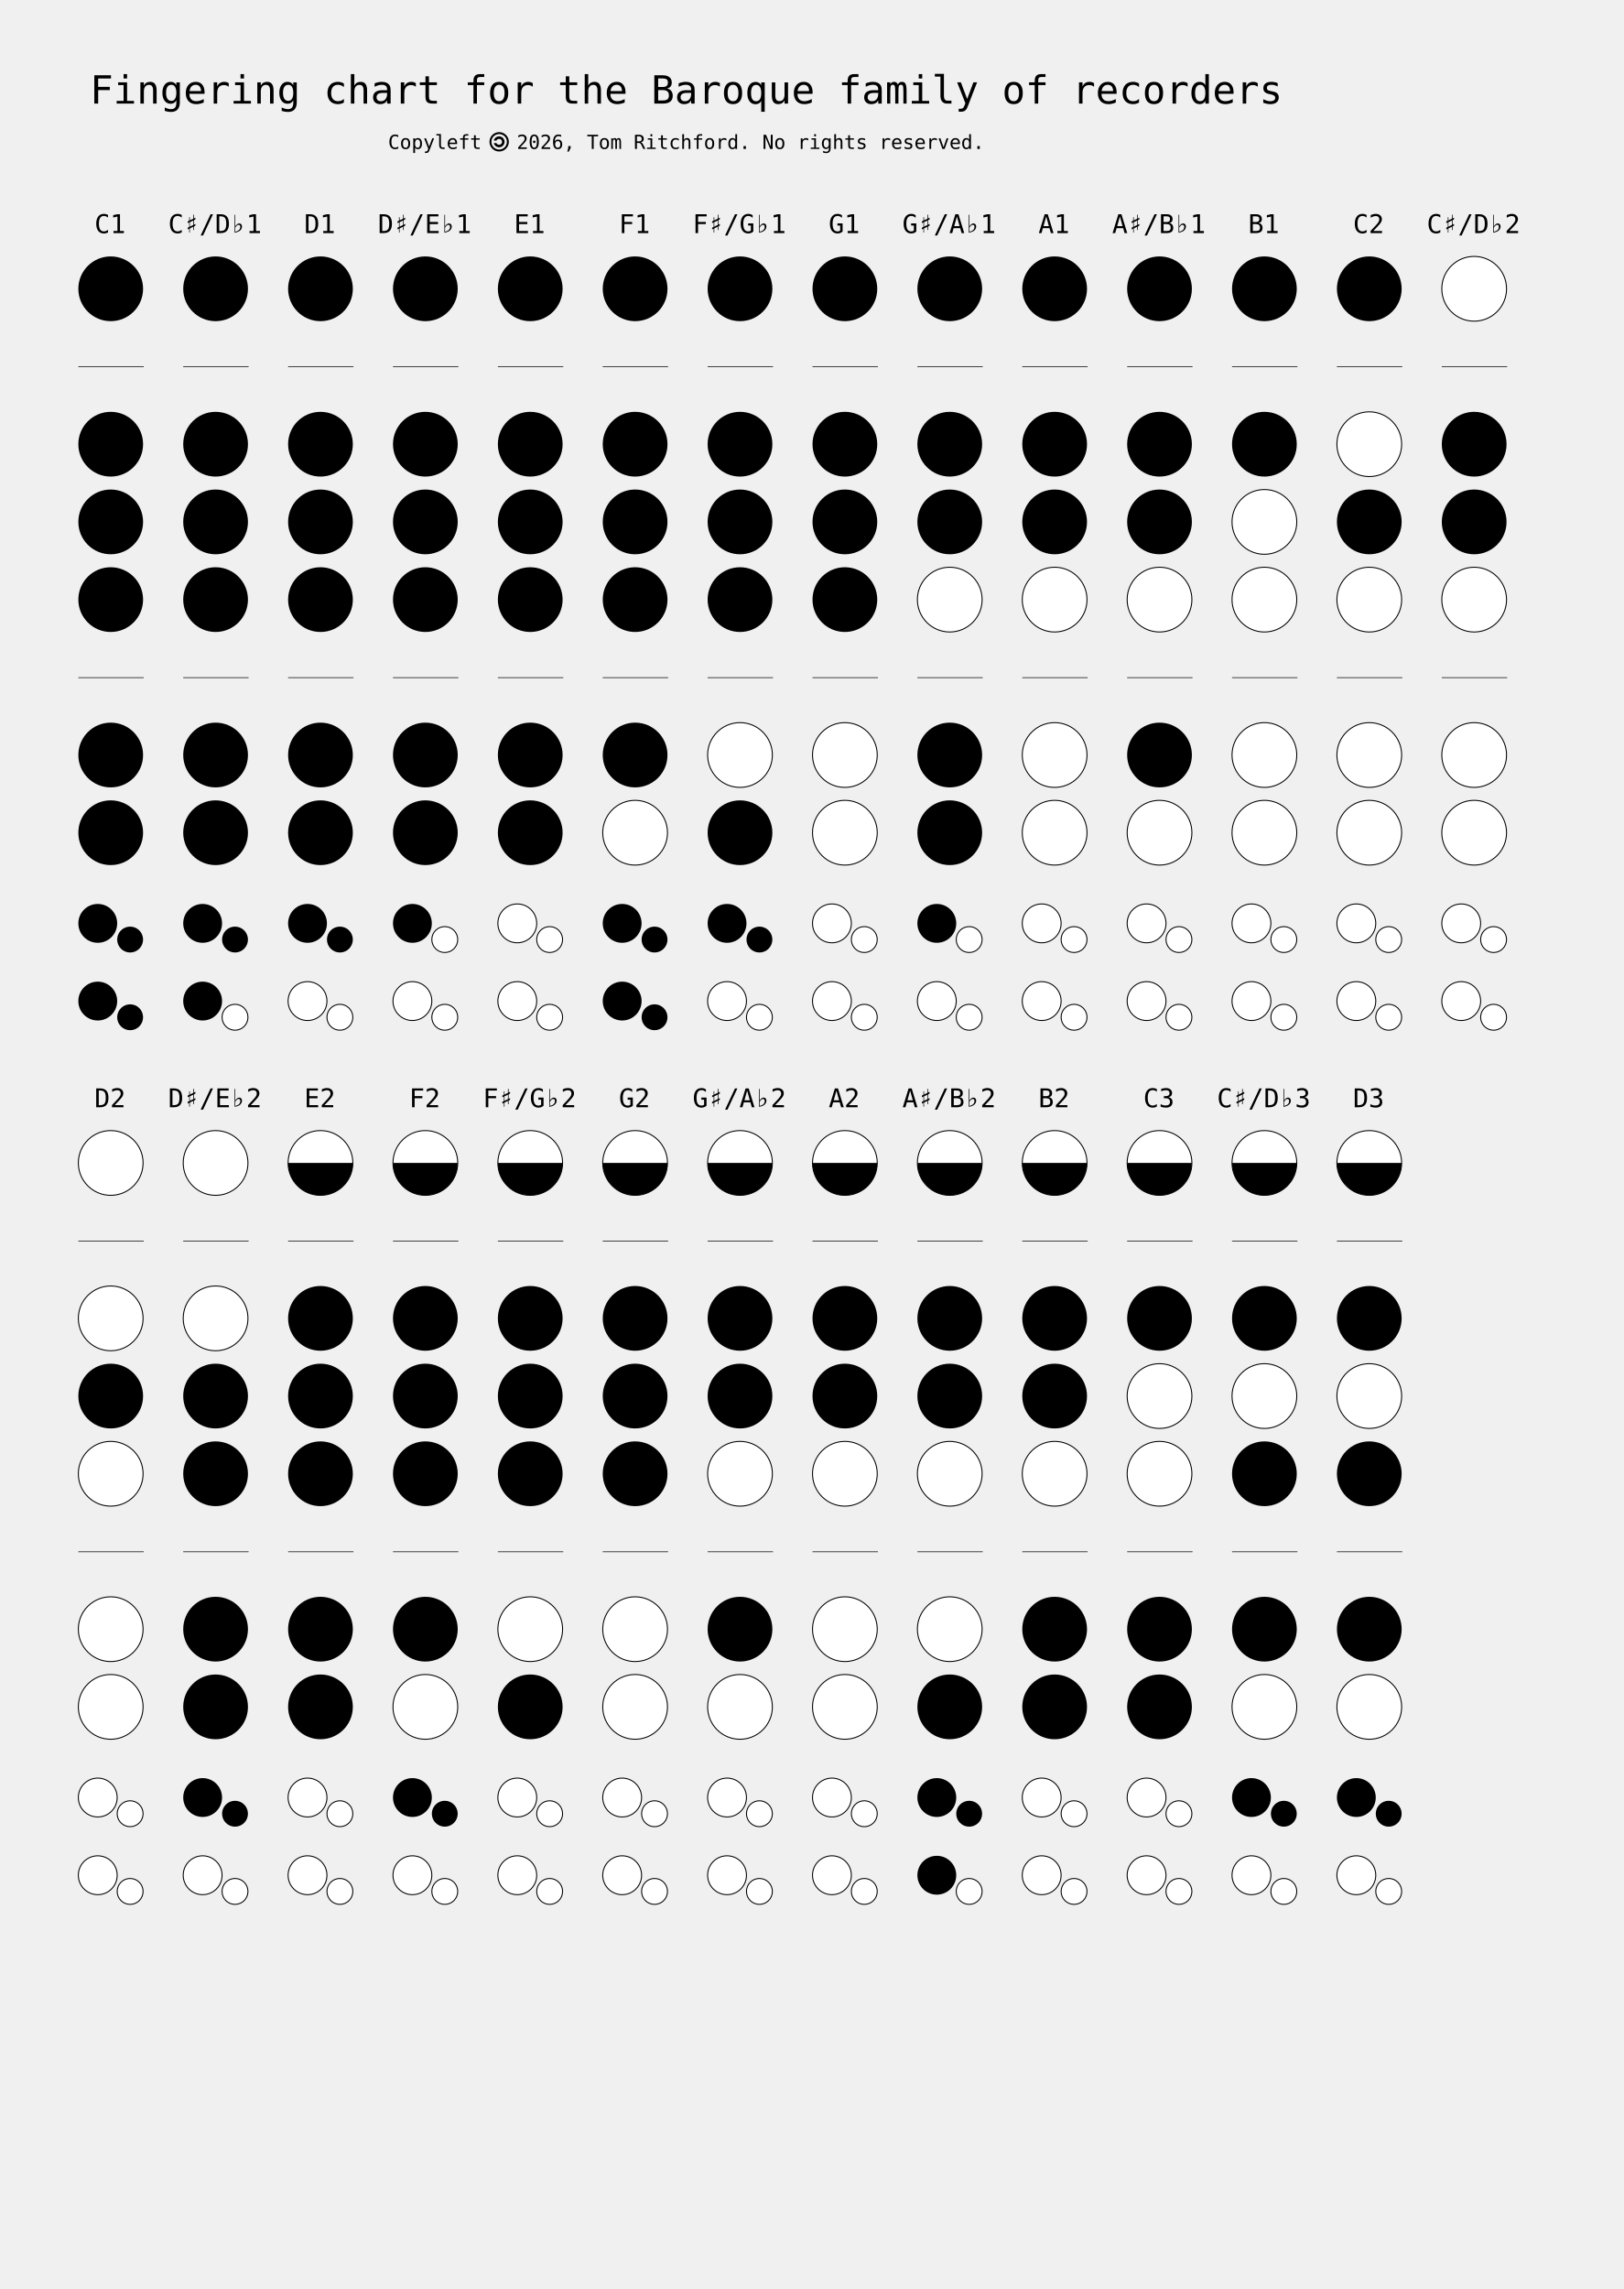
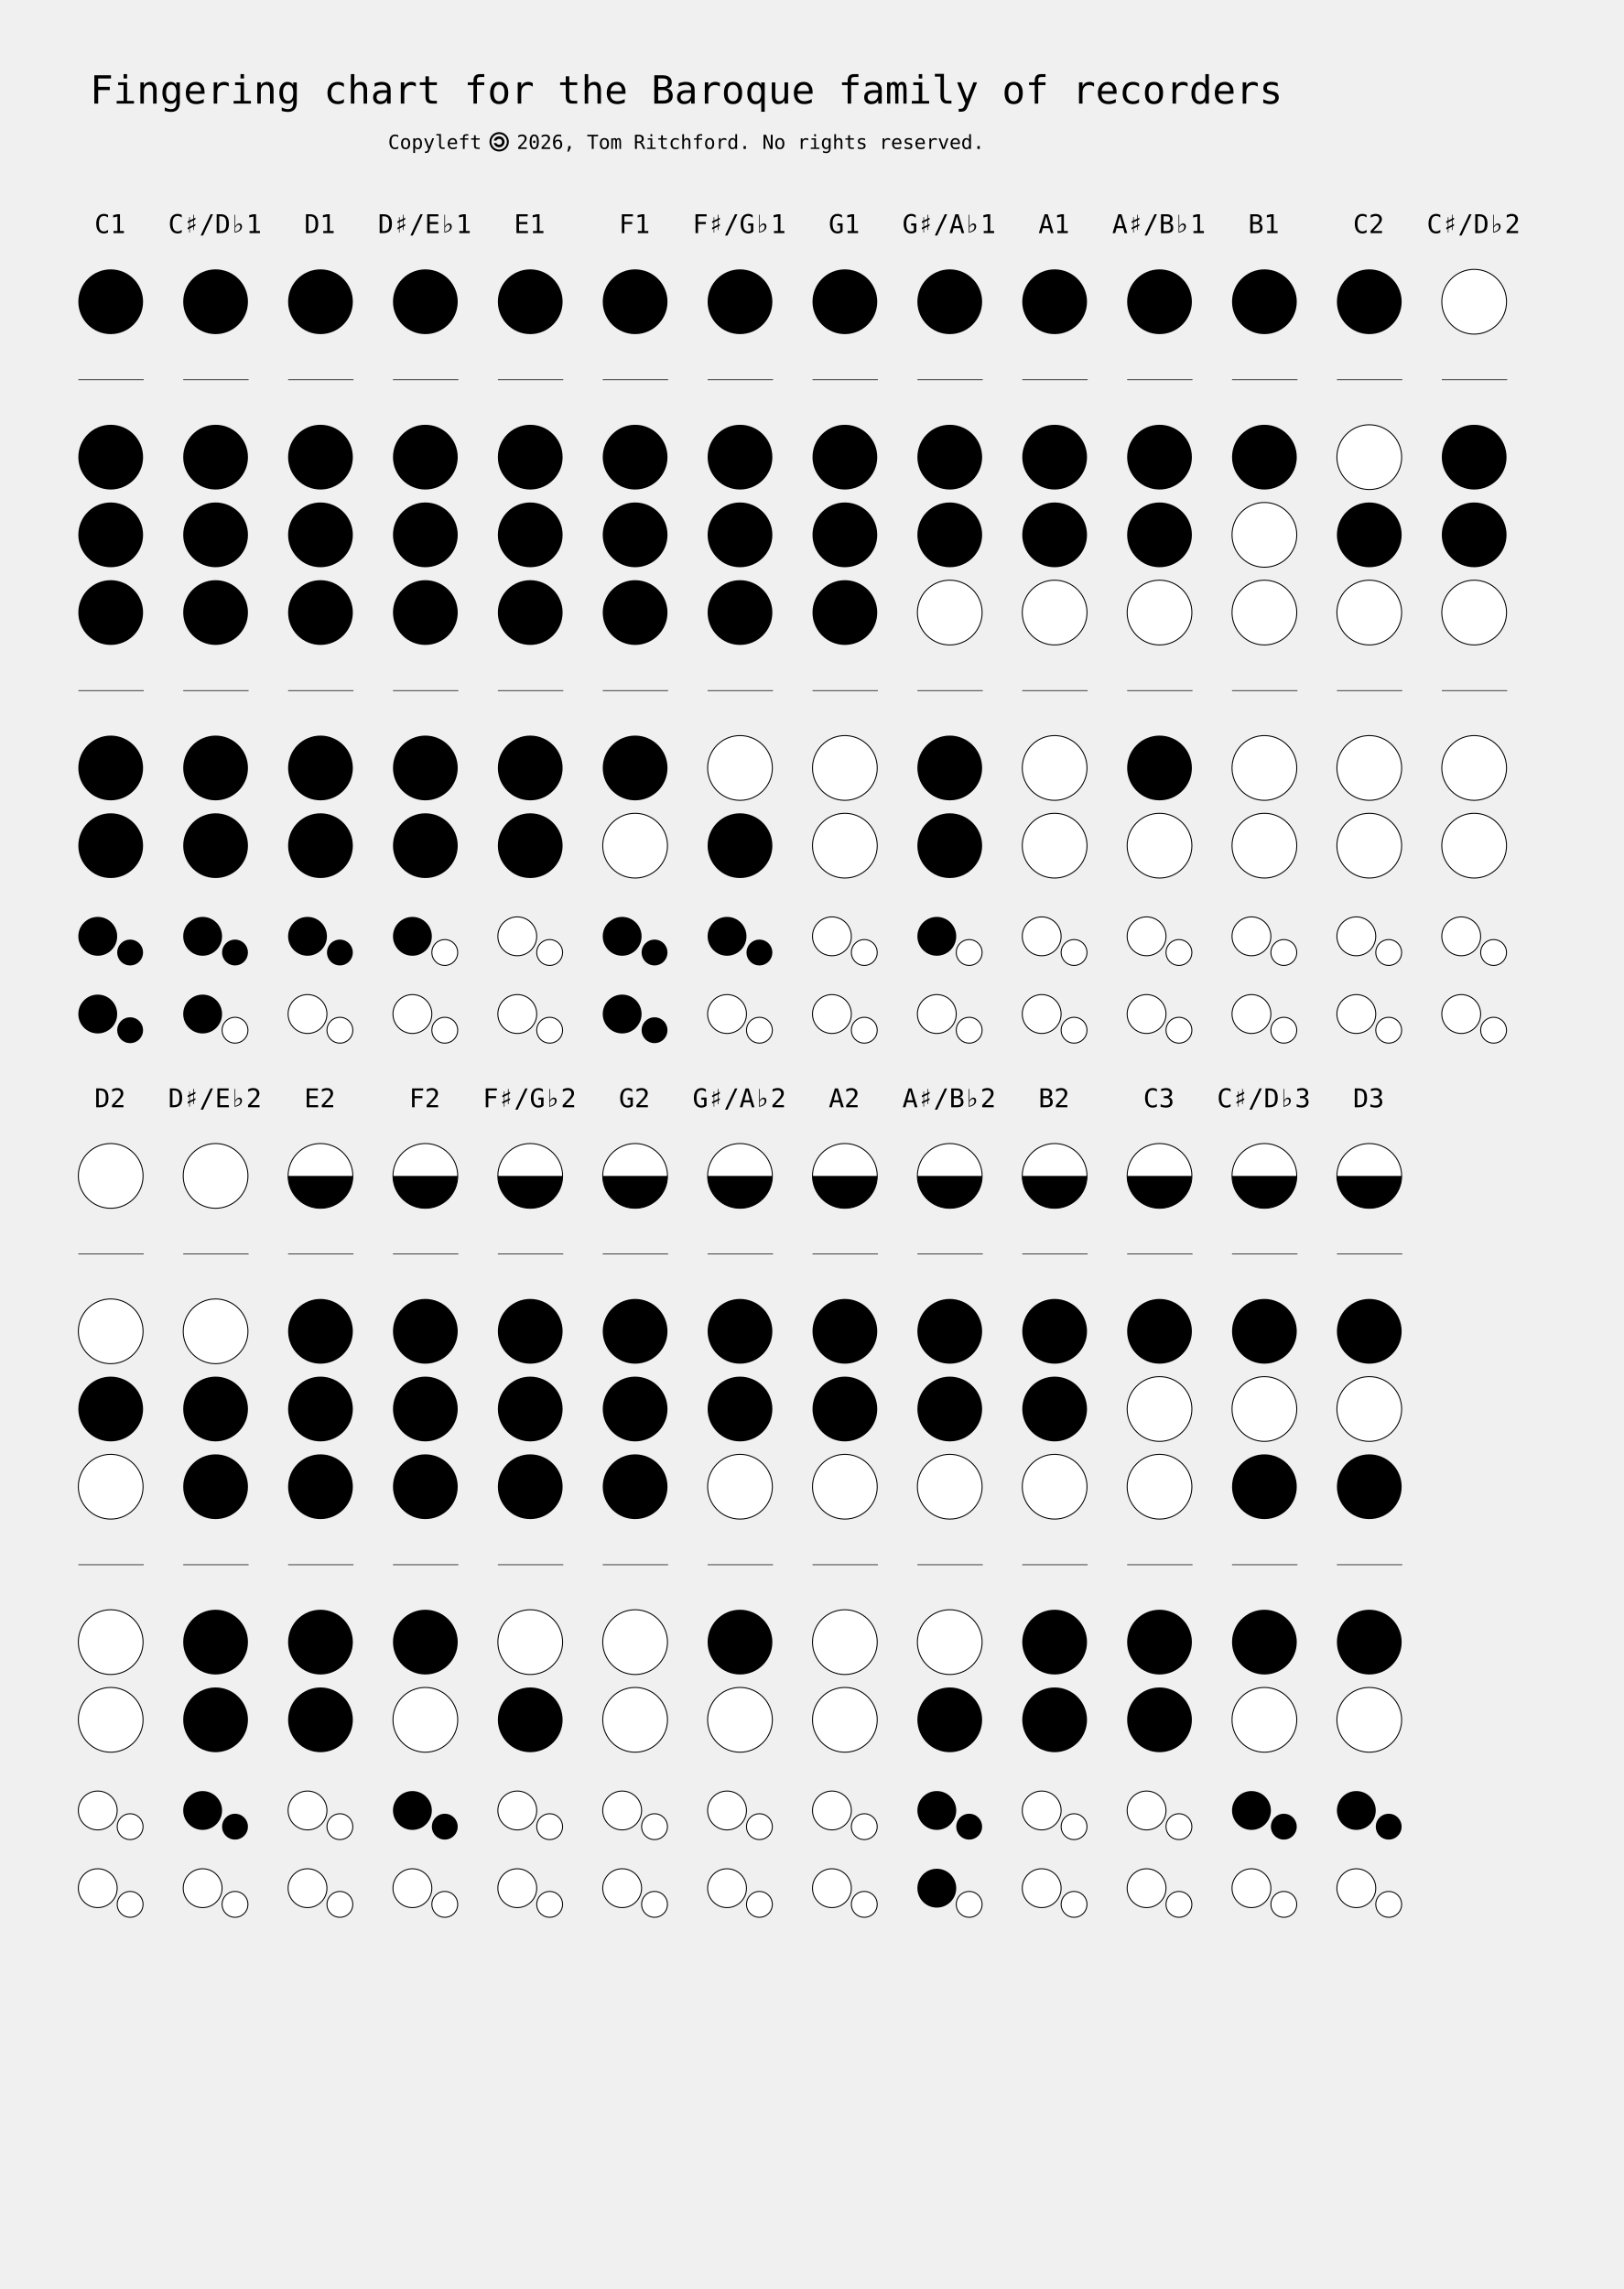
<svg xmlns="http://www.w3.org/2000/svg" viewBox="0 0 2508 3535">
  <defs>
    <svg id="copyleft">
      <circle cx="5" cy="5" r="4.49" fill="none" stroke="#000" stroke-width="1" />
      <path d="M 2.23,4.37 H 3.57 a 1.53,1.53 0 1 1 0,1.28 H 2.23 a 2.81,2.81 0 1 0 0-1.28 z" />
    </svg>
    <circle cx="50" cy="50" r="50" id="pad" />
    <circle cx="80" cy="95" r="20" id="little-hole" />
    <circle cx="30" cy="70" r="30" id="big-hole" />
    <rect x="0" y="50" width="120" height="1" style="fill: black;" id="horizontal-line" />
    <path d="  M 0,50   A 50,50 0 0 0 100,50   Z  " fill="black" id="octave" />
  </defs>
  <style>
+     .page_background { fill: transparent; }
+     .body_background { fill: transparent; }
+     .charts_background { fill: transparent; }
+     .note_fingering_background { fill: transparent; }
+     .fingering_background { fill: transparent; }
    .outline { fill: white; stroke: black; stroke-width: 1.5; }
    .caption { fill: black; font-size: 40px; font-family: monospace; text-anchor: middle; }
  </style>
  <svg class="body" x="30" y="30" width="2388" height="3415">
    <rect fill="transparent" width="100%" height="100%" />
    <svg class="page" x="30" y="30" width="2448" height="3475">
      <rect fill="transparent" width="100%" height="100%" />
      <svg>
        <text font-size="60px" font-family="monospace" text-anchor="middle" x="1000" y="100">
          Fingering chart for the Baroque family of recorders
        </text>
        <text font-size="30px" font-family="monospace" text-anchor="middle" x="1000" y="170">
          Copyleft <tspan fill="transparent">©</tspan> 2026, Tom Ritchford. No rights reserved.
        </text>
        <use href="#copyleft" x="232" y="48" transform="scale(3, 3)" />
      </svg>
      <svg class="charts" x="30" y="255" width="2328" height="3130">
        <rect fill="transparent" width="100%" height="100%" />
-         <svg class="note-fingering" x="0" y="0">
-           <rect fill="transparent" width="100%" height="100%" />
-           <svg class="fingering" y="80" x="30" width="102" height="1200">
+         <svg class="note_fingering" x="0" y="0" width="162" height="1460">
+           <rect fill="transparent" width="100%" height="100%" />
+           <svg class="fingering" x="30" y="100" width="102" height="1200">
            <rect fill="transparent" width="100%" height="100%" />
            <use x="1" y="1" href="#pad" />
            <use x="1" y="121" href="#horizontal-line" />
            <use x="1" y="241" href="#pad" />
            <use x="1" y="361" href="#pad" />
            <use x="1" y="481" href="#pad" />
            <use x="1" y="601" href="#horizontal-line" />
            <use x="1" y="721" href="#pad" />
            <use x="1" y="841" href="#pad" />
            <use x="1" y="961" href="#little-hole" />
            <use x="1" y="961" href="#big-hole" />
            <use x="1" y="1081" href="#little-hole" />
            <use x="1" y="1081" href="#big-hole" />
          </svg>
          <text class="caption" height="100" x="80" y="45">  C1  </text>
        </svg>
-         <svg class="note-fingering" x="162" y="0">
-           <rect fill="transparent" width="100%" height="100%" />
-           <svg class="fingering" y="80" x="30" width="102" height="1200">
+         <svg class="note_fingering" x="162" y="0" width="162" height="1460">
+           <rect fill="transparent" width="100%" height="100%" />
+           <svg class="fingering" x="30" y="100" width="102" height="1200">
            <rect fill="transparent" width="100%" height="100%" />
            <use x="1" y="1" href="#pad" />
            <use x="1" y="121" href="#horizontal-line" />
            <use x="1" y="241" href="#pad" />
            <use x="1" y="361" href="#pad" />
            <use x="1" y="481" href="#pad" />
            <use x="1" y="601" href="#horizontal-line" />
            <use x="1" y="721" href="#pad" />
            <use x="1" y="841" href="#pad" />
            <use x="1" y="961" href="#little-hole" />
            <use x="1" y="961" href="#big-hole" />
            <use x="1" y="1081" href="#little-hole" class="outline" />
            <use x="1" y="1081" href="#big-hole" />
          </svg>
          <text class="caption" height="100" x="80" y="45">C♯/D♭1</text>
        </svg>
-         <svg class="note-fingering" x="324" y="0">
-           <rect fill="transparent" width="100%" height="100%" />
-           <svg class="fingering" y="80" x="30" width="102" height="1200">
+         <svg class="note_fingering" x="324" y="0" width="162" height="1460">
+           <rect fill="transparent" width="100%" height="100%" />
+           <svg class="fingering" x="30" y="100" width="102" height="1200">
            <rect fill="transparent" width="100%" height="100%" />
            <use x="1" y="1" href="#pad" />
            <use x="1" y="121" href="#horizontal-line" />
            <use x="1" y="241" href="#pad" />
            <use x="1" y="361" href="#pad" />
            <use x="1" y="481" href="#pad" />
            <use x="1" y="601" href="#horizontal-line" />
            <use x="1" y="721" href="#pad" />
            <use x="1" y="841" href="#pad" />
            <use x="1" y="961" href="#little-hole" />
            <use x="1" y="961" href="#big-hole" />
            <use x="1" y="1081" href="#little-hole" class="outline" />
            <use x="1" y="1081" href="#big-hole" class="outline" />
          </svg>
          <text class="caption" height="100" x="80" y="45">  D1  </text>
        </svg>
-         <svg class="note-fingering" x="486" y="0">
-           <rect fill="transparent" width="100%" height="100%" />
-           <svg class="fingering" y="80" x="30" width="102" height="1200">
+         <svg class="note_fingering" x="486" y="0" width="162" height="1460">
+           <rect fill="transparent" width="100%" height="100%" />
+           <svg class="fingering" x="30" y="100" width="102" height="1200">
            <rect fill="transparent" width="100%" height="100%" />
            <use x="1" y="1" href="#pad" />
            <use x="1" y="121" href="#horizontal-line" />
            <use x="1" y="241" href="#pad" />
            <use x="1" y="361" href="#pad" />
            <use x="1" y="481" href="#pad" />
            <use x="1" y="601" href="#horizontal-line" />
            <use x="1" y="721" href="#pad" />
            <use x="1" y="841" href="#pad" />
            <use x="1" y="961" href="#little-hole" class="outline" />
            <use x="1" y="961" href="#big-hole" />
            <use x="1" y="1081" href="#little-hole" class="outline" />
            <use x="1" y="1081" href="#big-hole" class="outline" />
          </svg>
          <text class="caption" height="100" x="80" y="45">D♯/E♭1</text>
        </svg>
-         <svg class="note-fingering" x="648" y="0">
-           <rect fill="transparent" width="100%" height="100%" />
-           <svg class="fingering" y="80" x="30" width="102" height="1200">
+         <svg class="note_fingering" x="648" y="0" width="162" height="1460">
+           <rect fill="transparent" width="100%" height="100%" />
+           <svg class="fingering" x="30" y="100" width="102" height="1200">
            <rect fill="transparent" width="100%" height="100%" />
            <use x="1" y="1" href="#pad" />
            <use x="1" y="121" href="#horizontal-line" />
            <use x="1" y="241" href="#pad" />
            <use x="1" y="361" href="#pad" />
            <use x="1" y="481" href="#pad" />
            <use x="1" y="601" href="#horizontal-line" />
            <use x="1" y="721" href="#pad" />
            <use x="1" y="841" href="#pad" />
            <use x="1" y="961" href="#little-hole" class="outline" />
            <use x="1" y="961" href="#big-hole" class="outline" />
            <use x="1" y="1081" href="#little-hole" class="outline" />
            <use x="1" y="1081" href="#big-hole" class="outline" />
          </svg>
          <text class="caption" height="100" x="80" y="45">  E1  </text>
        </svg>
-         <svg class="note-fingering" x="810" y="0">
-           <rect fill="transparent" width="100%" height="100%" />
-           <svg class="fingering" y="80" x="30" width="102" height="1200">
+         <svg class="note_fingering" x="810" y="0" width="162" height="1460">
+           <rect fill="transparent" width="100%" height="100%" />
+           <svg class="fingering" x="30" y="100" width="102" height="1200">
            <rect fill="transparent" width="100%" height="100%" />
            <use x="1" y="1" href="#pad" />
            <use x="1" y="121" href="#horizontal-line" />
            <use x="1" y="241" href="#pad" />
            <use x="1" y="361" href="#pad" />
            <use x="1" y="481" href="#pad" />
            <use x="1" y="601" href="#horizontal-line" />
            <use x="1" y="721" href="#pad" />
            <use x="1" y="841" href="#pad" class="outline" />
            <use x="1" y="961" href="#little-hole" />
            <use x="1" y="961" href="#big-hole" />
            <use x="1" y="1081" href="#little-hole" />
            <use x="1" y="1081" href="#big-hole" />
          </svg>
          <text class="caption" height="100" x="80" y="45">  F1  </text>
        </svg>
-         <svg class="note-fingering" x="972" y="0">
-           <rect fill="transparent" width="100%" height="100%" />
-           <svg class="fingering" y="80" x="30" width="102" height="1200">
+         <svg class="note_fingering" x="972" y="0" width="162" height="1460">
+           <rect fill="transparent" width="100%" height="100%" />
+           <svg class="fingering" x="30" y="100" width="102" height="1200">
            <rect fill="transparent" width="100%" height="100%" />
            <use x="1" y="1" href="#pad" />
            <use x="1" y="121" href="#horizontal-line" />
            <use x="1" y="241" href="#pad" />
            <use x="1" y="361" href="#pad" />
            <use x="1" y="481" href="#pad" />
            <use x="1" y="601" href="#horizontal-line" />
            <use x="1" y="721" href="#pad" class="outline" />
            <use x="1" y="841" href="#pad" />
            <use x="1" y="961" href="#little-hole" />
            <use x="1" y="961" href="#big-hole" />
            <use x="1" y="1081" href="#little-hole" class="outline" />
            <use x="1" y="1081" href="#big-hole" class="outline" />
          </svg>
          <text class="caption" height="100" x="80" y="45">F♯/G♭1</text>
        </svg>
-         <svg class="note-fingering" x="1134" y="0">
-           <rect fill="transparent" width="100%" height="100%" />
-           <svg class="fingering" y="80" x="30" width="102" height="1200">
+         <svg class="note_fingering" x="1134" y="0" width="162" height="1460">
+           <rect fill="transparent" width="100%" height="100%" />
+           <svg class="fingering" x="30" y="100" width="102" height="1200">
            <rect fill="transparent" width="100%" height="100%" />
            <use x="1" y="1" href="#pad" />
            <use x="1" y="121" href="#horizontal-line" />
            <use x="1" y="241" href="#pad" />
            <use x="1" y="361" href="#pad" />
            <use x="1" y="481" href="#pad" />
            <use x="1" y="601" href="#horizontal-line" />
            <use x="1" y="721" href="#pad" class="outline" />
            <use x="1" y="841" href="#pad" class="outline" />
            <use x="1" y="961" href="#little-hole" class="outline" />
            <use x="1" y="961" href="#big-hole" class="outline" />
            <use x="1" y="1081" href="#little-hole" class="outline" />
            <use x="1" y="1081" href="#big-hole" class="outline" />
          </svg>
          <text class="caption" height="100" x="80" y="45">  G1  </text>
        </svg>
-         <svg class="note-fingering" x="1296" y="0">
-           <rect fill="transparent" width="100%" height="100%" />
-           <svg class="fingering" y="80" x="30" width="102" height="1200">
+         <svg class="note_fingering" x="1296" y="0" width="162" height="1460">
+           <rect fill="transparent" width="100%" height="100%" />
+           <svg class="fingering" x="30" y="100" width="102" height="1200">
            <rect fill="transparent" width="100%" height="100%" />
            <use x="1" y="1" href="#pad" />
            <use x="1" y="121" href="#horizontal-line" />
            <use x="1" y="241" href="#pad" />
            <use x="1" y="361" href="#pad" />
            <use x="1" y="481" href="#pad" class="outline" />
            <use x="1" y="601" href="#horizontal-line" />
            <use x="1" y="721" href="#pad" />
            <use x="1" y="841" href="#pad" />
            <use x="1" y="961" href="#little-hole" class="outline" />
            <use x="1" y="961" href="#big-hole" />
            <use x="1" y="1081" href="#little-hole" class="outline" />
            <use x="1" y="1081" href="#big-hole" class="outline" />
          </svg>
          <text class="caption" height="100" x="80" y="45">G♯/A♭1</text>
        </svg>
-         <svg class="note-fingering" x="1458" y="0">
-           <rect fill="transparent" width="100%" height="100%" />
-           <svg class="fingering" y="80" x="30" width="102" height="1200">
+         <svg class="note_fingering" x="1458" y="0" width="162" height="1460">
+           <rect fill="transparent" width="100%" height="100%" />
+           <svg class="fingering" x="30" y="100" width="102" height="1200">
            <rect fill="transparent" width="100%" height="100%" />
            <use x="1" y="1" href="#pad" />
            <use x="1" y="121" href="#horizontal-line" />
            <use x="1" y="241" href="#pad" />
            <use x="1" y="361" href="#pad" />
            <use x="1" y="481" href="#pad" class="outline" />
            <use x="1" y="601" href="#horizontal-line" />
            <use x="1" y="721" href="#pad" class="outline" />
            <use x="1" y="841" href="#pad" class="outline" />
            <use x="1" y="961" href="#little-hole" class="outline" />
            <use x="1" y="961" href="#big-hole" class="outline" />
            <use x="1" y="1081" href="#little-hole" class="outline" />
            <use x="1" y="1081" href="#big-hole" class="outline" />
          </svg>
          <text class="caption" height="100" x="80" y="45">  A1  </text>
        </svg>
-         <svg class="note-fingering" x="1620" y="0">
-           <rect fill="transparent" width="100%" height="100%" />
-           <svg class="fingering" y="80" x="30" width="102" height="1200">
+         <svg class="note_fingering" x="1620" y="0" width="162" height="1460">
+           <rect fill="transparent" width="100%" height="100%" />
+           <svg class="fingering" x="30" y="100" width="102" height="1200">
            <rect fill="transparent" width="100%" height="100%" />
            <use x="1" y="1" href="#pad" />
            <use x="1" y="121" href="#horizontal-line" />
            <use x="1" y="241" href="#pad" />
            <use x="1" y="361" href="#pad" />
            <use x="1" y="481" href="#pad" class="outline" />
            <use x="1" y="601" href="#horizontal-line" />
            <use x="1" y="721" href="#pad" />
            <use x="1" y="841" href="#pad" class="outline" />
            <use x="1" y="961" href="#little-hole" class="outline" />
            <use x="1" y="961" href="#big-hole" class="outline" />
            <use x="1" y="1081" href="#little-hole" class="outline" />
            <use x="1" y="1081" href="#big-hole" class="outline" />
          </svg>
          <text class="caption" height="100" x="80" y="45">A♯/B♭1</text>
        </svg>
-         <svg class="note-fingering" x="1782" y="0">
-           <rect fill="transparent" width="100%" height="100%" />
-           <svg class="fingering" y="80" x="30" width="102" height="1200">
+         <svg class="note_fingering" x="1782" y="0" width="162" height="1460">
+           <rect fill="transparent" width="100%" height="100%" />
+           <svg class="fingering" x="30" y="100" width="102" height="1200">
            <rect fill="transparent" width="100%" height="100%" />
            <use x="1" y="1" href="#pad" />
            <use x="1" y="121" href="#horizontal-line" />
            <use x="1" y="241" href="#pad" />
            <use x="1" y="361" href="#pad" class="outline" />
            <use x="1" y="481" href="#pad" class="outline" />
            <use x="1" y="601" href="#horizontal-line" />
            <use x="1" y="721" href="#pad" class="outline" />
            <use x="1" y="841" href="#pad" class="outline" />
            <use x="1" y="961" href="#little-hole" class="outline" />
            <use x="1" y="961" href="#big-hole" class="outline" />
            <use x="1" y="1081" href="#little-hole" class="outline" />
            <use x="1" y="1081" href="#big-hole" class="outline" />
          </svg>
          <text class="caption" height="100" x="80" y="45">  B1  </text>
        </svg>
-         <svg class="note-fingering" x="1944" y="0">
-           <rect fill="transparent" width="100%" height="100%" />
-           <svg class="fingering" y="80" x="30" width="102" height="1200">
+         <svg class="note_fingering" x="1944" y="0" width="162" height="1460">
+           <rect fill="transparent" width="100%" height="100%" />
+           <svg class="fingering" x="30" y="100" width="102" height="1200">
            <rect fill="transparent" width="100%" height="100%" />
            <use x="1" y="1" href="#pad" />
            <use x="1" y="121" href="#horizontal-line" />
            <use x="1" y="241" href="#pad" class="outline" />
            <use x="1" y="361" href="#pad" />
            <use x="1" y="481" href="#pad" class="outline" />
            <use x="1" y="601" href="#horizontal-line" />
            <use x="1" y="721" href="#pad" class="outline" />
            <use x="1" y="841" href="#pad" class="outline" />
            <use x="1" y="961" href="#little-hole" class="outline" />
            <use x="1" y="961" href="#big-hole" class="outline" />
            <use x="1" y="1081" href="#little-hole" class="outline" />
            <use x="1" y="1081" href="#big-hole" class="outline" />
          </svg>
          <text class="caption" height="100" x="80" y="45">  C2  </text>
        </svg>
-         <svg class="note-fingering" x="2106" y="0">
-           <rect fill="transparent" width="100%" height="100%" />
-           <svg class="fingering" y="80" x="30" width="102" height="1200">
+         <svg class="note_fingering" x="2106" y="0" width="162" height="1460">
+           <rect fill="transparent" width="100%" height="100%" />
+           <svg class="fingering" x="30" y="100" width="102" height="1200">
            <rect fill="transparent" width="100%" height="100%" />
            <use x="1" y="1" href="#pad" class="outline" />
            <use x="1" y="121" href="#horizontal-line" />
            <use x="1" y="241" href="#pad" />
            <use x="1" y="361" href="#pad" />
            <use x="1" y="481" href="#pad" class="outline" />
            <use x="1" y="601" href="#horizontal-line" />
            <use x="1" y="721" href="#pad" class="outline" />
            <use x="1" y="841" href="#pad" class="outline" />
            <use x="1" y="961" href="#little-hole" class="outline" />
            <use x="1" y="961" href="#big-hole" class="outline" />
            <use x="1" y="1081" href="#little-hole" class="outline" />
            <use x="1" y="1081" href="#big-hole" class="outline" />
          </svg>
          <text class="caption" height="100" x="80" y="45">C♯/D♭2</text>
        </svg>
-         <svg class="note-fingering" x="0" y="1350">
-           <rect fill="transparent" width="100%" height="100%" />
-           <svg class="fingering" y="80" x="30" width="102" height="1200">
+         <svg class="note_fingering" x="0" y="1350" width="162" height="1460">
+           <rect fill="transparent" width="100%" height="100%" />
+           <svg class="fingering" x="30" y="100" width="102" height="1200">
            <rect fill="transparent" width="100%" height="100%" />
            <use x="1" y="1" href="#pad" class="outline" />
            <use x="1" y="121" href="#horizontal-line" />
            <use x="1" y="241" href="#pad" class="outline" />
            <use x="1" y="361" href="#pad" />
            <use x="1" y="481" href="#pad" class="outline" />
            <use x="1" y="601" href="#horizontal-line" />
            <use x="1" y="721" href="#pad" class="outline" />
            <use x="1" y="841" href="#pad" class="outline" />
            <use x="1" y="961" href="#little-hole" class="outline" />
            <use x="1" y="961" href="#big-hole" class="outline" />
            <use x="1" y="1081" href="#little-hole" class="outline" />
            <use x="1" y="1081" href="#big-hole" class="outline" />
          </svg>
          <text class="caption" height="100" x="80" y="45">  D2  </text>
        </svg>
-         <svg class="note-fingering" x="162" y="1350">
-           <rect fill="transparent" width="100%" height="100%" />
-           <svg class="fingering" y="80" x="30" width="102" height="1200">
+         <svg class="note_fingering" x="162" y="1350" width="162" height="1460">
+           <rect fill="transparent" width="100%" height="100%" />
+           <svg class="fingering" x="30" y="100" width="102" height="1200">
            <rect fill="transparent" width="100%" height="100%" />
            <use x="1" y="1" href="#pad" class="outline" />
            <use x="1" y="121" href="#horizontal-line" />
            <use x="1" y="241" href="#pad" class="outline" />
            <use x="1" y="361" href="#pad" />
            <use x="1" y="481" href="#pad" />
            <use x="1" y="601" href="#horizontal-line" />
            <use x="1" y="721" href="#pad" />
            <use x="1" y="841" href="#pad" />
            <use x="1" y="961" href="#little-hole" />
            <use x="1" y="961" href="#big-hole" />
            <use x="1" y="1081" href="#little-hole" class="outline" />
            <use x="1" y="1081" href="#big-hole" class="outline" />
          </svg>
          <text class="caption" height="100" x="80" y="45">D♯/E♭2</text>
        </svg>
-         <svg class="note-fingering" x="324" y="1350">
-           <rect fill="transparent" width="100%" height="100%" />
-           <svg class="fingering" y="80" x="30" width="102" height="1200">
+         <svg class="note_fingering" x="324" y="1350" width="162" height="1460">
+           <rect fill="transparent" width="100%" height="100%" />
+           <svg class="fingering" x="30" y="100" width="102" height="1200">
            <rect fill="transparent" width="100%" height="100%" />
            <use x="1" y="1" href="#pad" class="outline" />
            <use x="1" y="1" href="#octave" />
            <use x="1" y="121" href="#horizontal-line" />
            <use x="1" y="241" href="#pad" />
            <use x="1" y="361" href="#pad" />
            <use x="1" y="481" href="#pad" />
            <use x="1" y="601" href="#horizontal-line" />
            <use x="1" y="721" href="#pad" />
            <use x="1" y="841" href="#pad" />
            <use x="1" y="961" href="#little-hole" class="outline" />
            <use x="1" y="961" href="#big-hole" class="outline" />
            <use x="1" y="1081" href="#little-hole" class="outline" />
            <use x="1" y="1081" href="#big-hole" class="outline" />
          </svg>
          <text class="caption" height="100" x="80" y="45">  E2  </text>
        </svg>
-         <svg class="note-fingering" x="486" y="1350">
-           <rect fill="transparent" width="100%" height="100%" />
-           <svg class="fingering" y="80" x="30" width="102" height="1200">
+         <svg class="note_fingering" x="486" y="1350" width="162" height="1460">
+           <rect fill="transparent" width="100%" height="100%" />
+           <svg class="fingering" x="30" y="100" width="102" height="1200">
            <rect fill="transparent" width="100%" height="100%" />
            <use x="1" y="1" href="#pad" class="outline" />
            <use x="1" y="1" href="#octave" />
            <use x="1" y="121" href="#horizontal-line" />
            <use x="1" y="241" href="#pad" />
            <use x="1" y="361" href="#pad" />
            <use x="1" y="481" href="#pad" />
            <use x="1" y="601" href="#horizontal-line" />
            <use x="1" y="721" href="#pad" />
            <use x="1" y="841" href="#pad" class="outline" />
            <use x="1" y="961" href="#little-hole" />
            <use x="1" y="961" href="#big-hole" />
            <use x="1" y="1081" href="#little-hole" class="outline" />
            <use x="1" y="1081" href="#big-hole" class="outline" />
          </svg>
          <text class="caption" height="100" x="80" y="45">  F2  </text>
        </svg>
-         <svg class="note-fingering" x="648" y="1350">
-           <rect fill="transparent" width="100%" height="100%" />
-           <svg class="fingering" y="80" x="30" width="102" height="1200">
+         <svg class="note_fingering" x="648" y="1350" width="162" height="1460">
+           <rect fill="transparent" width="100%" height="100%" />
+           <svg class="fingering" x="30" y="100" width="102" height="1200">
            <rect fill="transparent" width="100%" height="100%" />
            <use x="1" y="1" href="#pad" class="outline" />
            <use x="1" y="1" href="#octave" />
            <use x="1" y="121" href="#horizontal-line" />
            <use x="1" y="241" href="#pad" />
            <use x="1" y="361" href="#pad" />
            <use x="1" y="481" href="#pad" />
            <use x="1" y="601" href="#horizontal-line" />
            <use x="1" y="721" href="#pad" class="outline" />
            <use x="1" y="841" href="#pad" />
            <use x="1" y="961" href="#little-hole" class="outline" />
            <use x="1" y="961" href="#big-hole" class="outline" />
            <use x="1" y="1081" href="#little-hole" class="outline" />
            <use x="1" y="1081" href="#big-hole" class="outline" />
          </svg>
          <text class="caption" height="100" x="80" y="45">F♯/G♭2</text>
        </svg>
-         <svg class="note-fingering" x="810" y="1350">
-           <rect fill="transparent" width="100%" height="100%" />
-           <svg class="fingering" y="80" x="30" width="102" height="1200">
+         <svg class="note_fingering" x="810" y="1350" width="162" height="1460">
+           <rect fill="transparent" width="100%" height="100%" />
+           <svg class="fingering" x="30" y="100" width="102" height="1200">
            <rect fill="transparent" width="100%" height="100%" />
            <use x="1" y="1" href="#pad" class="outline" />
            <use x="1" y="1" href="#octave" />
            <use x="1" y="121" href="#horizontal-line" />
            <use x="1" y="241" href="#pad" />
            <use x="1" y="361" href="#pad" />
            <use x="1" y="481" href="#pad" />
            <use x="1" y="601" href="#horizontal-line" />
            <use x="1" y="721" href="#pad" class="outline" />
            <use x="1" y="841" href="#pad" class="outline" />
            <use x="1" y="961" href="#little-hole" class="outline" />
            <use x="1" y="961" href="#big-hole" class="outline" />
            <use x="1" y="1081" href="#little-hole" class="outline" />
            <use x="1" y="1081" href="#big-hole" class="outline" />
          </svg>
          <text class="caption" height="100" x="80" y="45">  G2  </text>
        </svg>
-         <svg class="note-fingering" x="972" y="1350">
-           <rect fill="transparent" width="100%" height="100%" />
-           <svg class="fingering" y="80" x="30" width="102" height="1200">
+         <svg class="note_fingering" x="972" y="1350" width="162" height="1460">
+           <rect fill="transparent" width="100%" height="100%" />
+           <svg class="fingering" x="30" y="100" width="102" height="1200">
            <rect fill="transparent" width="100%" height="100%" />
            <use x="1" y="1" href="#pad" class="outline" />
            <use x="1" y="1" href="#octave" />
            <use x="1" y="121" href="#horizontal-line" />
            <use x="1" y="241" href="#pad" />
            <use x="1" y="361" href="#pad" />
            <use x="1" y="481" href="#pad" class="outline" />
            <use x="1" y="601" href="#horizontal-line" />
            <use x="1" y="721" href="#pad" />
            <use x="1" y="841" href="#pad" class="outline" />
            <use x="1" y="961" href="#little-hole" class="outline" />
            <use x="1" y="961" href="#big-hole" class="outline" />
            <use x="1" y="1081" href="#little-hole" class="outline" />
            <use x="1" y="1081" href="#big-hole" class="outline" />
          </svg>
          <text class="caption" height="100" x="80" y="45">G♯/A♭2</text>
        </svg>
-         <svg class="note-fingering" x="1134" y="1350">
-           <rect fill="transparent" width="100%" height="100%" />
-           <svg class="fingering" y="80" x="30" width="102" height="1200">
+         <svg class="note_fingering" x="1134" y="1350" width="162" height="1460">
+           <rect fill="transparent" width="100%" height="100%" />
+           <svg class="fingering" x="30" y="100" width="102" height="1200">
            <rect fill="transparent" width="100%" height="100%" />
            <use x="1" y="1" href="#pad" class="outline" />
            <use x="1" y="1" href="#octave" />
            <use x="1" y="121" href="#horizontal-line" />
            <use x="1" y="241" href="#pad" />
            <use x="1" y="361" href="#pad" />
            <use x="1" y="481" href="#pad" class="outline" />
            <use x="1" y="601" href="#horizontal-line" />
            <use x="1" y="721" href="#pad" class="outline" />
            <use x="1" y="841" href="#pad" class="outline" />
            <use x="1" y="961" href="#little-hole" class="outline" />
            <use x="1" y="961" href="#big-hole" class="outline" />
            <use x="1" y="1081" href="#little-hole" class="outline" />
            <use x="1" y="1081" href="#big-hole" class="outline" />
          </svg>
          <text class="caption" height="100" x="80" y="45">  A2  </text>
        </svg>
-         <svg class="note-fingering" x="1296" y="1350">
-           <rect fill="transparent" width="100%" height="100%" />
-           <svg class="fingering" y="80" x="30" width="102" height="1200">
+         <svg class="note_fingering" x="1296" y="1350" width="162" height="1460">
+           <rect fill="transparent" width="100%" height="100%" />
+           <svg class="fingering" x="30" y="100" width="102" height="1200">
            <rect fill="transparent" width="100%" height="100%" />
            <use x="1" y="1" href="#pad" class="outline" />
            <use x="1" y="1" href="#octave" />
            <use x="1" y="121" href="#horizontal-line" />
            <use x="1" y="241" href="#pad" />
            <use x="1" y="361" href="#pad" />
            <use x="1" y="481" href="#pad" class="outline" />
            <use x="1" y="601" href="#horizontal-line" />
            <use x="1" y="721" href="#pad" class="outline" />
            <use x="1" y="841" href="#pad" />
            <use x="1" y="961" href="#little-hole" />
            <use x="1" y="961" href="#big-hole" />
            <use x="1" y="1081" href="#little-hole" class="outline" />
            <use x="1" y="1081" href="#big-hole" />
          </svg>
          <text class="caption" height="100" x="80" y="45">A♯/B♭2</text>
        </svg>
-         <svg class="note-fingering" x="1458" y="1350">
-           <rect fill="transparent" width="100%" height="100%" />
-           <svg class="fingering" y="80" x="30" width="102" height="1200">
+         <svg class="note_fingering" x="1458" y="1350" width="162" height="1460">
+           <rect fill="transparent" width="100%" height="100%" />
+           <svg class="fingering" x="30" y="100" width="102" height="1200">
            <rect fill="transparent" width="100%" height="100%" />
            <use x="1" y="1" href="#pad" class="outline" />
            <use x="1" y="1" href="#octave" />
            <use x="1" y="121" href="#horizontal-line" />
            <use x="1" y="241" href="#pad" />
            <use x="1" y="361" href="#pad" />
            <use x="1" y="481" href="#pad" class="outline" />
            <use x="1" y="601" href="#horizontal-line" />
            <use x="1" y="721" href="#pad" />
            <use x="1" y="841" href="#pad" />
            <use x="1" y="961" href="#little-hole" class="outline" />
            <use x="1" y="961" href="#big-hole" class="outline" />
            <use x="1" y="1081" href="#little-hole" class="outline" />
            <use x="1" y="1081" href="#big-hole" class="outline" />
          </svg>
          <text class="caption" height="100" x="80" y="45">  B2  </text>
        </svg>
-         <svg class="note-fingering" x="1620" y="1350">
-           <rect fill="transparent" width="100%" height="100%" />
-           <svg class="fingering" y="80" x="30" width="102" height="1200">
+         <svg class="note_fingering" x="1620" y="1350" width="162" height="1460">
+           <rect fill="transparent" width="100%" height="100%" />
+           <svg class="fingering" x="30" y="100" width="102" height="1200">
            <rect fill="transparent" width="100%" height="100%" />
            <use x="1" y="1" href="#pad" class="outline" />
            <use x="1" y="1" href="#octave" />
            <use x="1" y="121" href="#horizontal-line" />
            <use x="1" y="241" href="#pad" />
            <use x="1" y="361" href="#pad" class="outline" />
            <use x="1" y="481" href="#pad" class="outline" />
            <use x="1" y="601" href="#horizontal-line" />
            <use x="1" y="721" href="#pad" />
            <use x="1" y="841" href="#pad" />
            <use x="1" y="961" href="#little-hole" class="outline" />
            <use x="1" y="961" href="#big-hole" class="outline" />
            <use x="1" y="1081" href="#little-hole" class="outline" />
            <use x="1" y="1081" href="#big-hole" class="outline" />
          </svg>
          <text class="caption" height="100" x="80" y="45">  C3  </text>
        </svg>
-         <svg class="note-fingering" x="1782" y="1350">
-           <rect fill="transparent" width="100%" height="100%" />
-           <svg class="fingering" y="80" x="30" width="102" height="1200">
+         <svg class="note_fingering" x="1782" y="1350" width="162" height="1460">
+           <rect fill="transparent" width="100%" height="100%" />
+           <svg class="fingering" x="30" y="100" width="102" height="1200">
            <rect fill="transparent" width="100%" height="100%" />
            <use x="1" y="1" href="#pad" class="outline" />
            <use x="1" y="1" href="#octave" />
            <use x="1" y="121" href="#horizontal-line" />
            <use x="1" y="241" href="#pad" />
            <use x="1" y="361" href="#pad" class="outline" />
            <use x="1" y="481" href="#pad" />
            <use x="1" y="601" href="#horizontal-line" />
            <use x="1" y="721" href="#pad" />
            <use x="1" y="841" href="#pad" class="outline" />
            <use x="1" y="961" href="#little-hole" />
            <use x="1" y="961" href="#big-hole" />
            <use x="1" y="1081" href="#little-hole" class="outline" />
            <use x="1" y="1081" href="#big-hole" class="outline" />
          </svg>
          <text class="caption" height="100" x="80" y="45">C♯/D♭3</text>
        </svg>
-         <svg class="note-fingering" x="1944" y="1350">
-           <rect fill="transparent" width="100%" height="100%" />
-           <svg class="fingering" y="80" x="30" width="102" height="1200">
+         <svg class="note_fingering" x="1944" y="1350" width="162" height="1460">
+           <rect fill="transparent" width="100%" height="100%" />
+           <svg class="fingering" x="30" y="100" width="102" height="1200">
            <rect fill="transparent" width="100%" height="100%" />
            <use x="1" y="1" href="#pad" class="outline" />
            <use x="1" y="1" href="#octave" />
            <use x="1" y="121" href="#horizontal-line" />
            <use x="1" y="241" href="#pad" />
            <use x="1" y="361" href="#pad" class="outline" />
            <use x="1" y="481" href="#pad" />
            <use x="1" y="601" href="#horizontal-line" />
            <use x="1" y="721" href="#pad" />
            <use x="1" y="841" href="#pad" class="outline" />
            <use x="1" y="961" href="#little-hole" />
            <use x="1" y="961" href="#big-hole" />
            <use x="1" y="1081" href="#little-hole" class="outline" />
            <use x="1" y="1081" href="#big-hole" class="outline" />
          </svg>
          <text class="caption" height="100" x="80" y="45">  D3  </text>
        </svg>
      </svg>
    </svg>
  </svg>
</svg>
